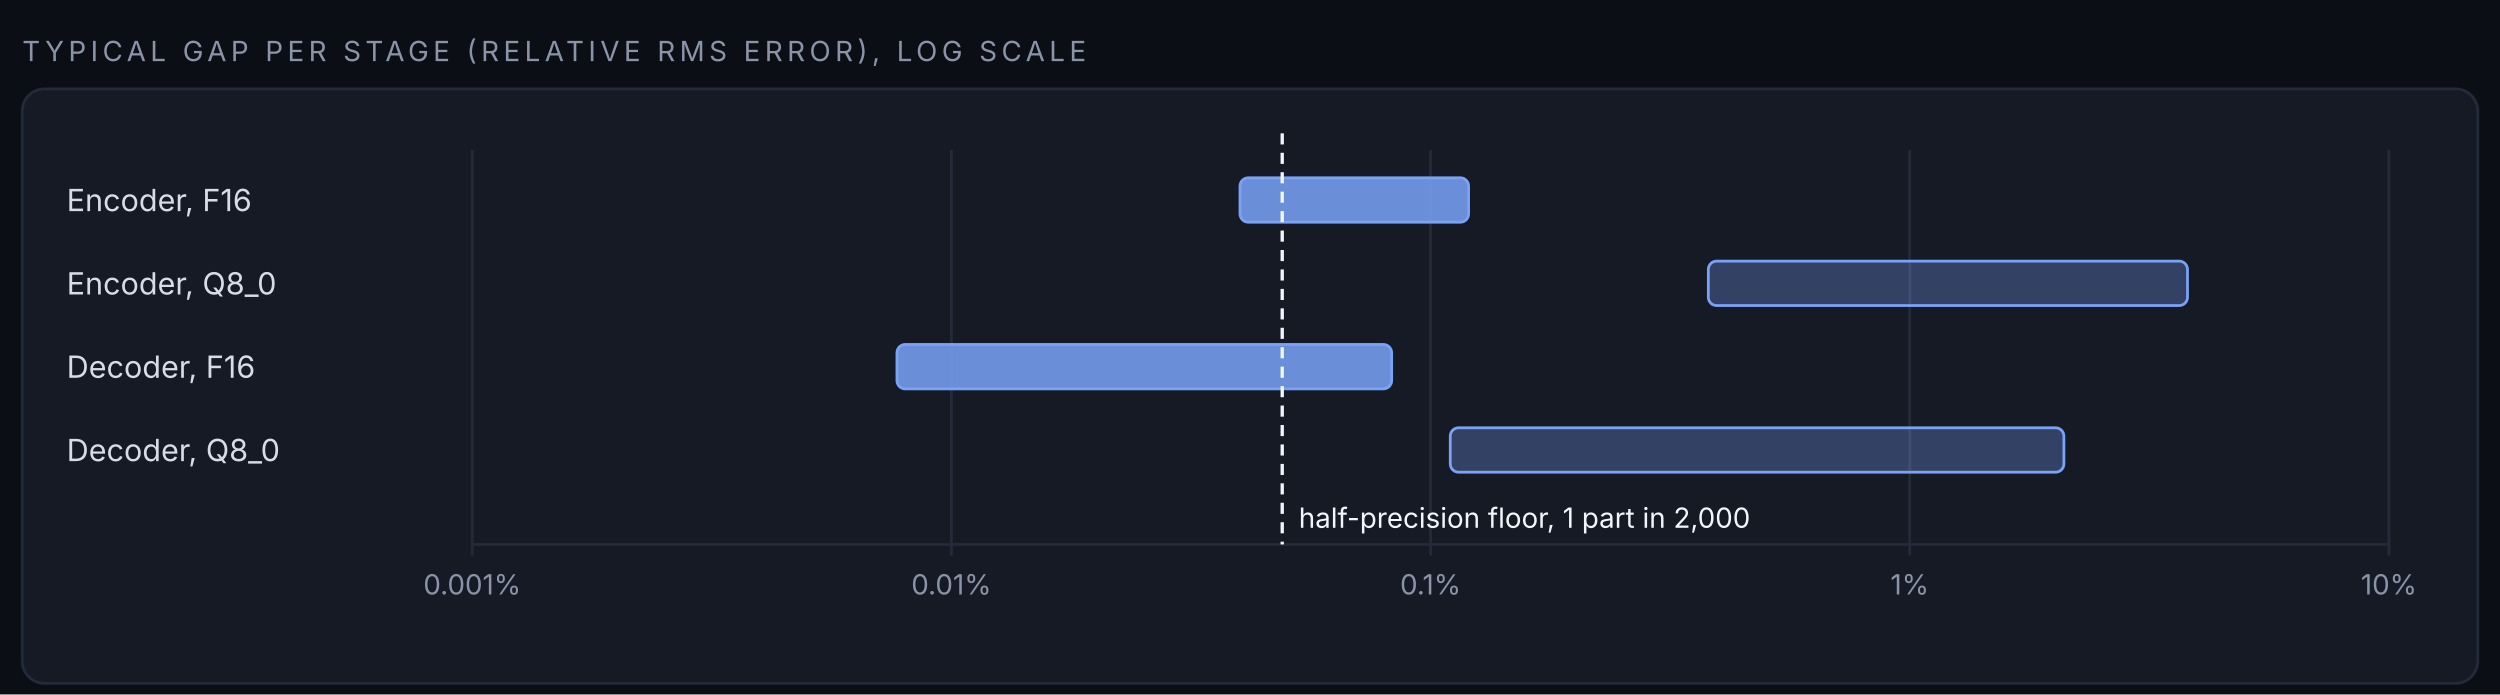
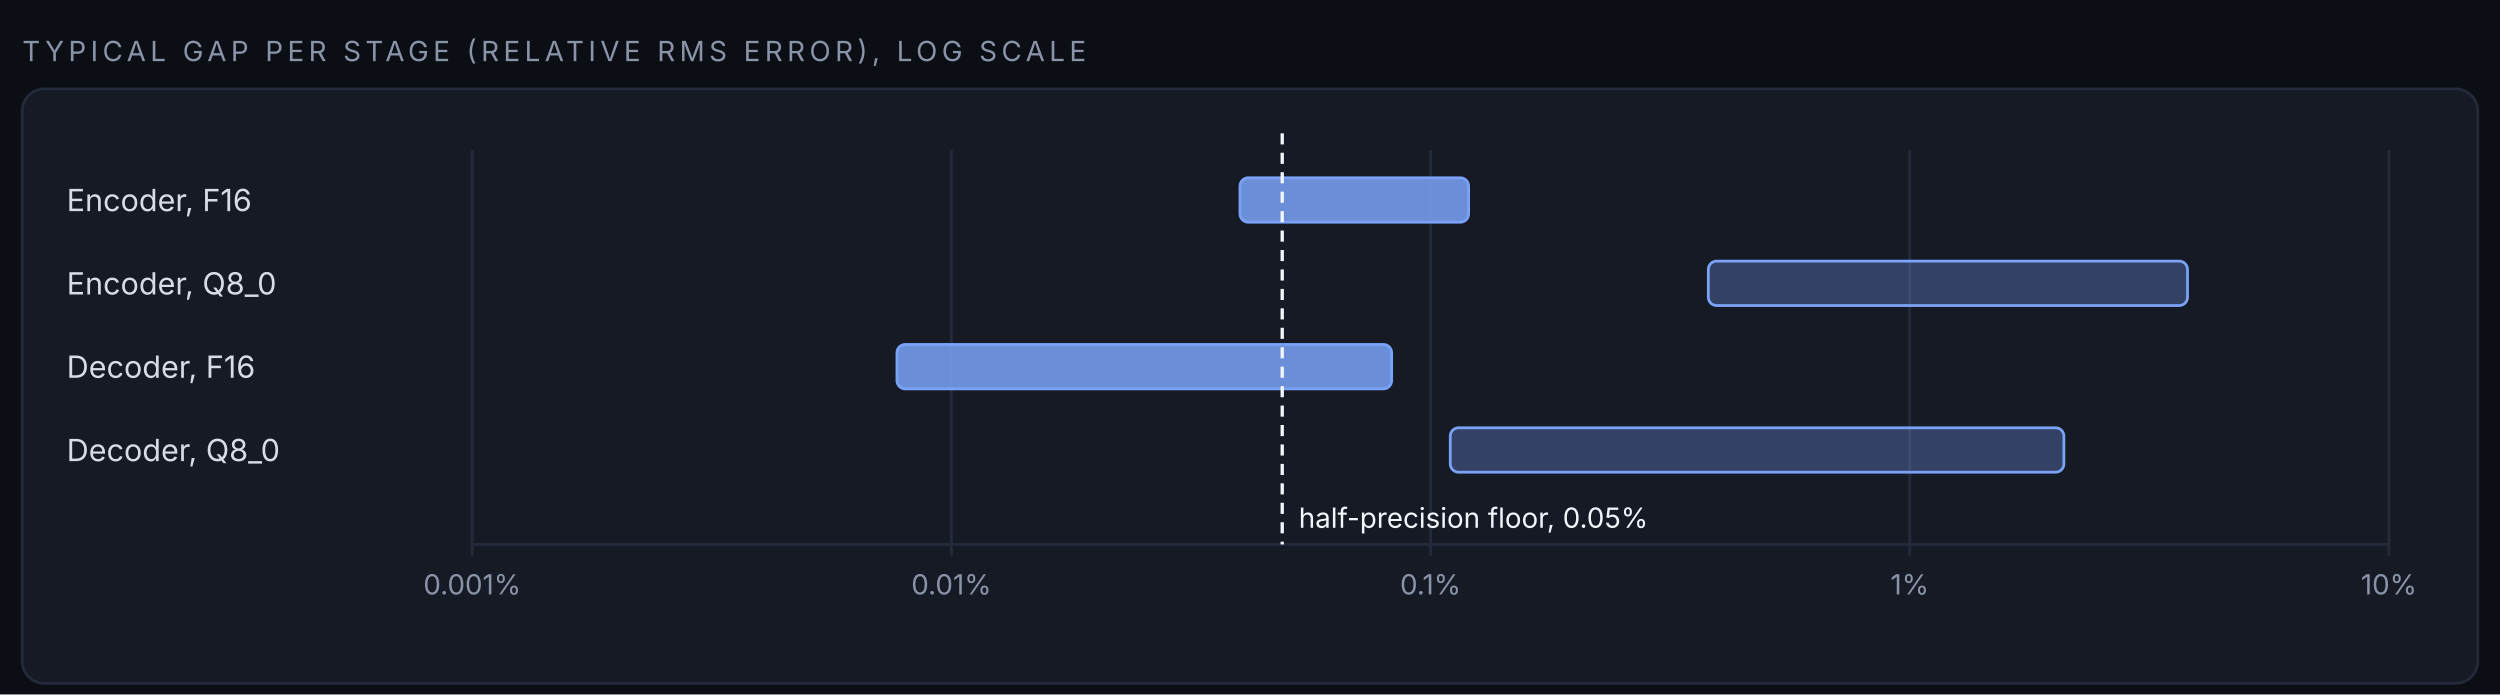
- <svg xmlns="http://www.w3.org/2000/svg" viewBox="0 0 900 250" width="900" height="250" role="img" aria-label="Typical gap between llmman and NeMo per stage, as relative rms error on a log scale from 0.001 to 10 percent. Encoder F16 0.04 to 0.12 percent, Encoder Q8_0 0.38 to 3.8 percent, Decoder F16 0.008 to 0.08 percent, Decoder Q8_0 0.11 to 2.1 percent. A dashed line marks the half-precision floor of 1 part in 2,000: the F16 encoder sits on it, and Q8_0 is about ten times higher" font-family="system-ui,-apple-system,'Segoe UI',sans-serif">
+ <svg xmlns="http://www.w3.org/2000/svg" viewBox="0 0 900 250" width="900" height="250" role="img" aria-label="Typical gap between llmman and NeMo per stage, as relative rms error on a log scale from 0.001 to 10 percent. Encoder F16 0.04 to 0.12 percent, Encoder Q8_0 0.38 to 3.8 percent, Decoder F16 0.008 to 0.08 percent, Decoder Q8_0 0.11 to 2.1 percent. A dashed line marks the half-precision floor of about 0.05 percent: the F16 encoder sits on it, and Q8_0 is about ten times higher" font-family="system-ui,-apple-system,'Segoe UI',sans-serif">
  <defs>
    <marker id="ca" viewBox="0 0 10 10" refX="9" refY="5" markerWidth="6" markerHeight="6" orient="auto-start-reverse">
      <path d="M0 0 10 5 0 10z" fill="#7aa2f7" />
    </marker>
  </defs>
  <rect width="900" height="250" fill="#0b0e14" />
  <text x="8" y="22" font-size="10" letter-spacing="1.6" fill="#8a94a8" text-anchor="start">TYPICAL GAP PER STAGE (RELATIVE RMS ERROR), LOG SCALE</text>
  <rect x="8" y="32" width="884" height="214" rx="8" fill="#151a25" stroke="#232a3a" />
  <path d="M170 196 H860" stroke="#232a3a" stroke-width="1" />
  <path d="M170.0 54 V200" stroke="#232a3a" stroke-width="1" />
  <text x="170.0" y="214" font-size="10" fill="#8a94a8" text-anchor="middle">0.001%</text>
  <path d="M342.5 54 V200" stroke="#232a3a" stroke-width="1" />
  <text x="342.5" y="214" font-size="10" fill="#8a94a8" text-anchor="middle">0.01%</text>
  <path d="M515.0 54 V200" stroke="#232a3a" stroke-width="1" />
  <text x="515.0" y="214" font-size="10" fill="#8a94a8" text-anchor="middle">0.1%</text>
  <path d="M687.5 54 V200" stroke="#232a3a" stroke-width="1" />
  <text x="687.5" y="214" font-size="10" fill="#8a94a8" text-anchor="middle">1%</text>
  <path d="M860.0 54 V200" stroke="#232a3a" stroke-width="1" />
  <text x="860.0" y="214" font-size="10" fill="#8a94a8" text-anchor="middle">10%</text>
  <text x="24" y="76" font-size="11" fill="#d7dce6" text-anchor="start">Encoder, F16</text>
  <rect x="446.4" y="64" width="82.3" height="16" rx="3" fill="#7aa2f7" fill-opacity="0.85" stroke="#7aa2f7" />
  <text x="24" y="106" font-size="11" fill="#d7dce6" text-anchor="start">Encoder, Q8_0</text>
  <rect x="615.0" y="94" width="172.5" height="16" rx="3" fill="#7aa2f7" fill-opacity="0.3" stroke="#7aa2f7" />
  <text x="24" y="136" font-size="11" fill="#d7dce6" text-anchor="start">Decoder, F16</text>
  <rect x="322.9" y="124" width="178.1" height="16" rx="3" fill="#7aa2f7" fill-opacity="0.85" stroke="#7aa2f7" />
  <text x="24" y="166" font-size="11" fill="#d7dce6" text-anchor="start">Decoder, Q8_0</text>
  <rect x="522.1" y="154" width="220.9" height="16" rx="3" fill="#7aa2f7" fill-opacity="0.3" stroke="#7aa2f7" />
  <path d="M461.6 48 V196" stroke="#f2f5fa" stroke-width="1.2" stroke-dasharray="4 3" />
-   <text x="467.559" y="190" font-size="10" fill="#f2f5fa" text-anchor="start">half-precision floor, 1 part in 2,000</text>
+   <text x="467.559" y="190" font-size="10" fill="#f2f5fa" text-anchor="start">half-precision floor, 0.05%</text>
</svg>
